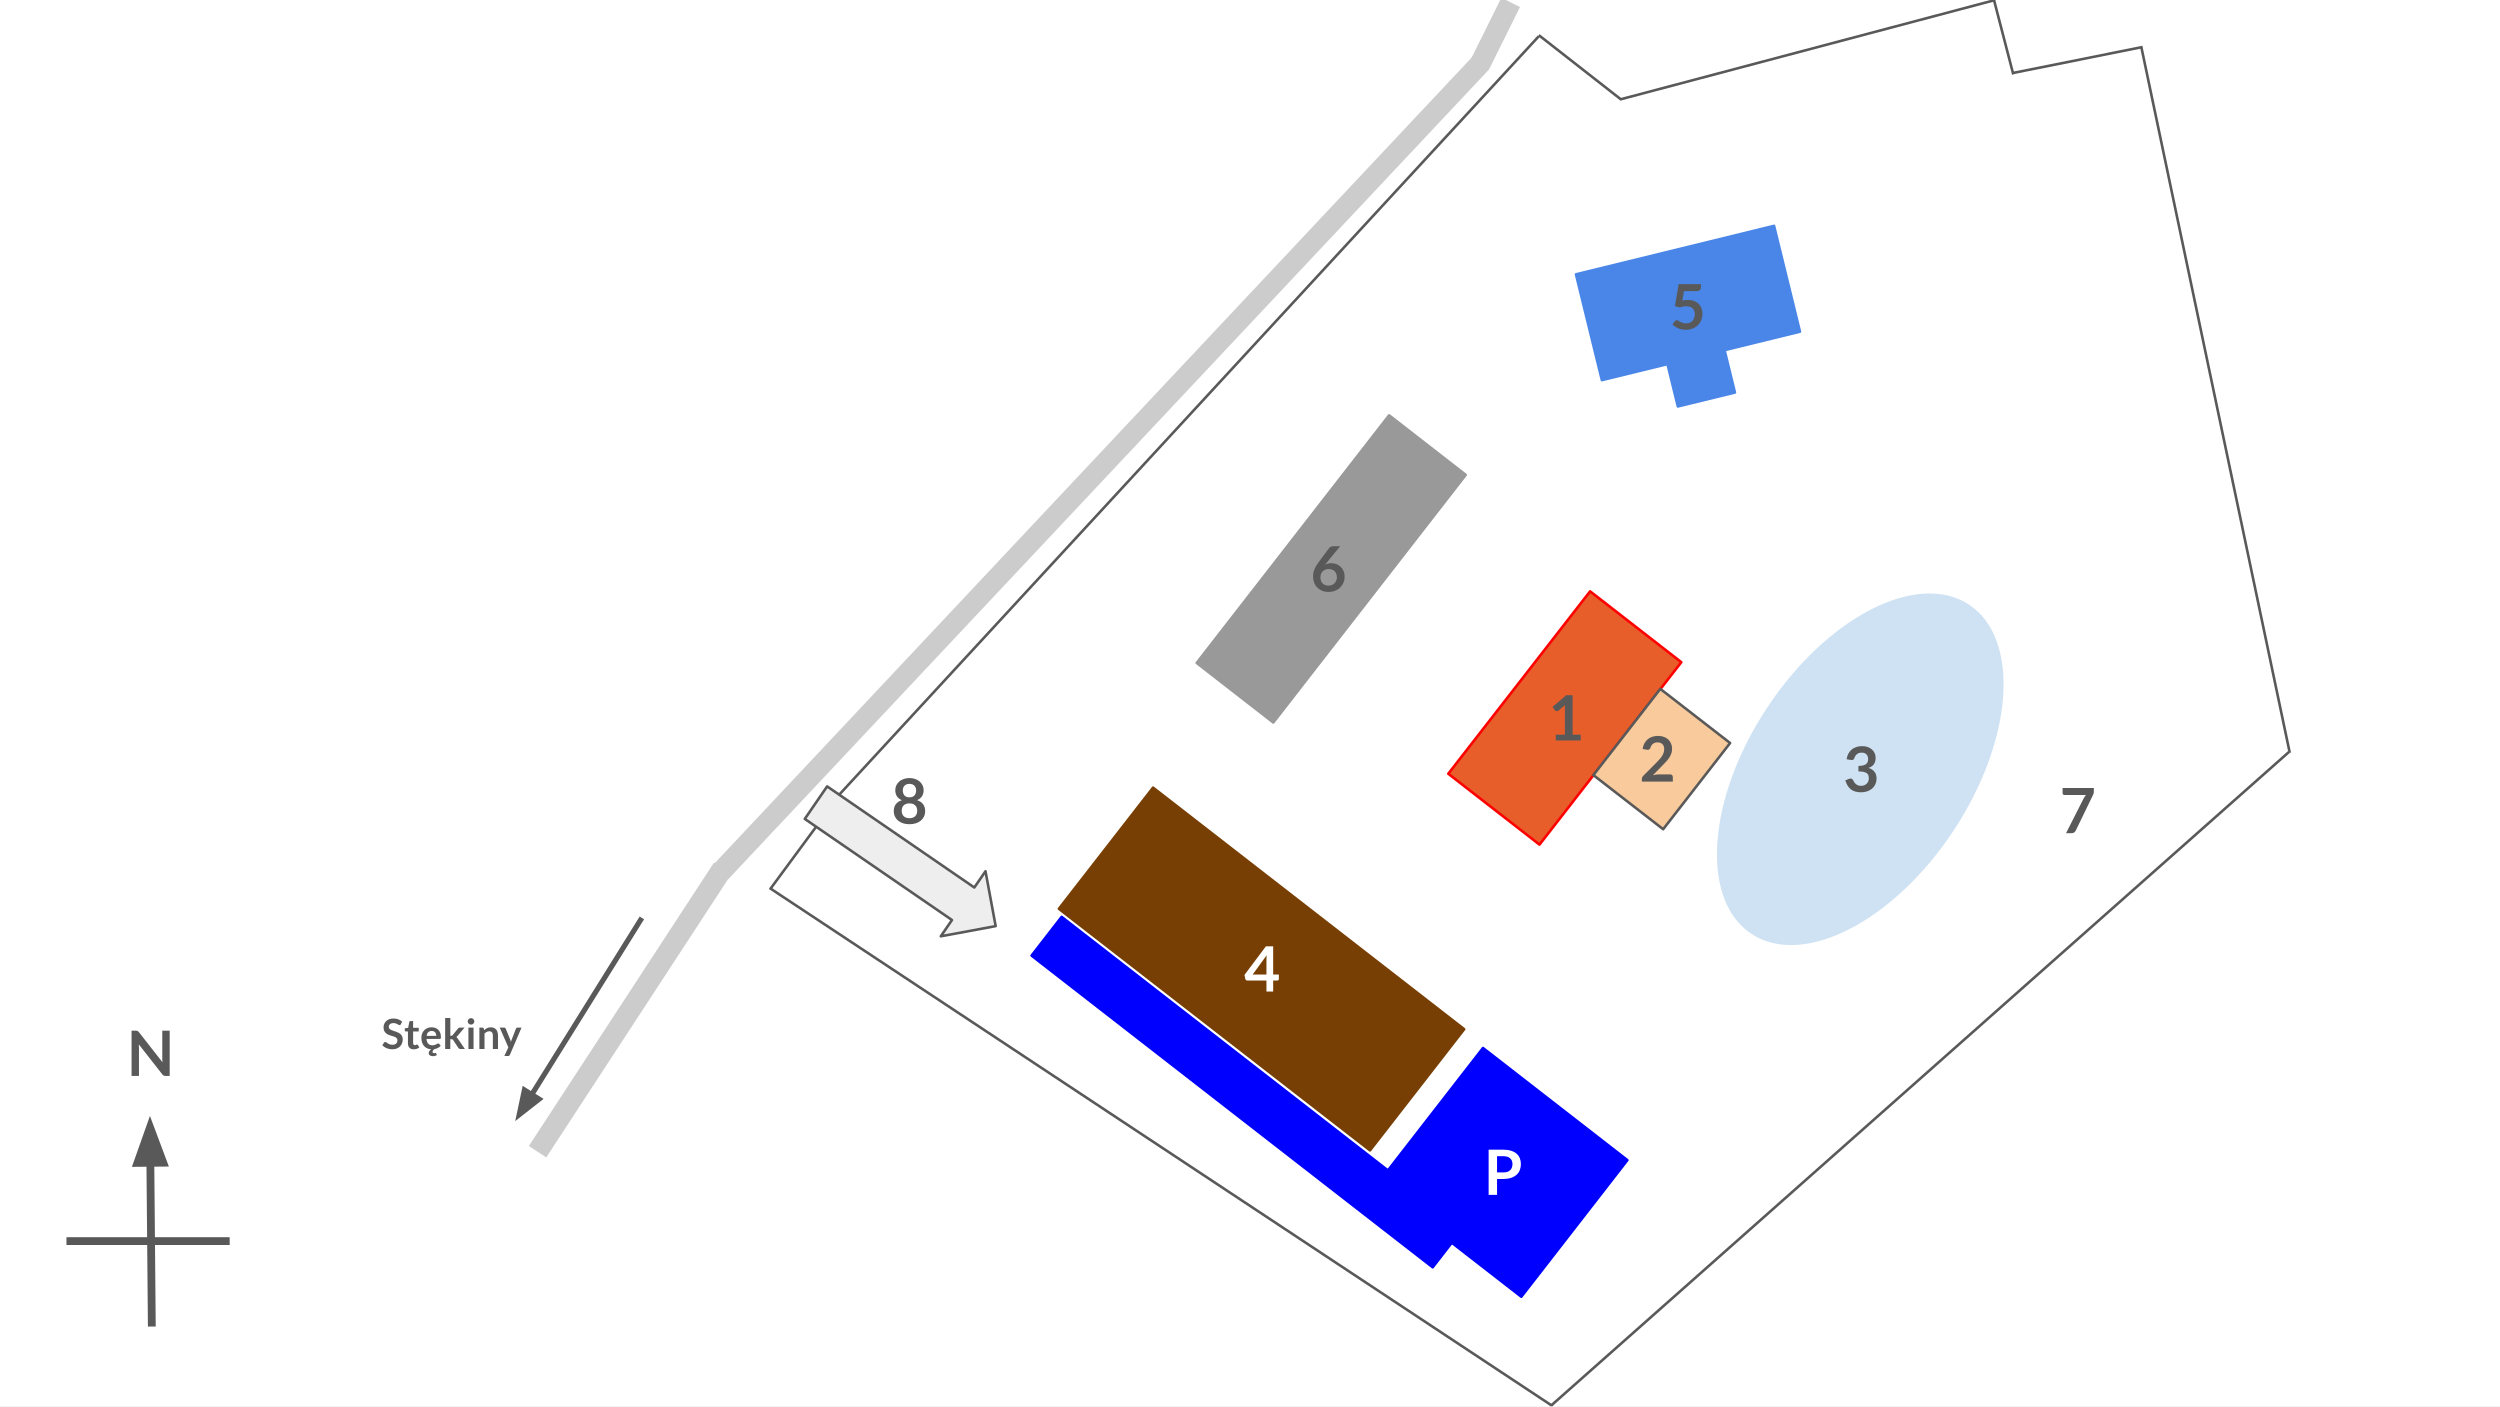
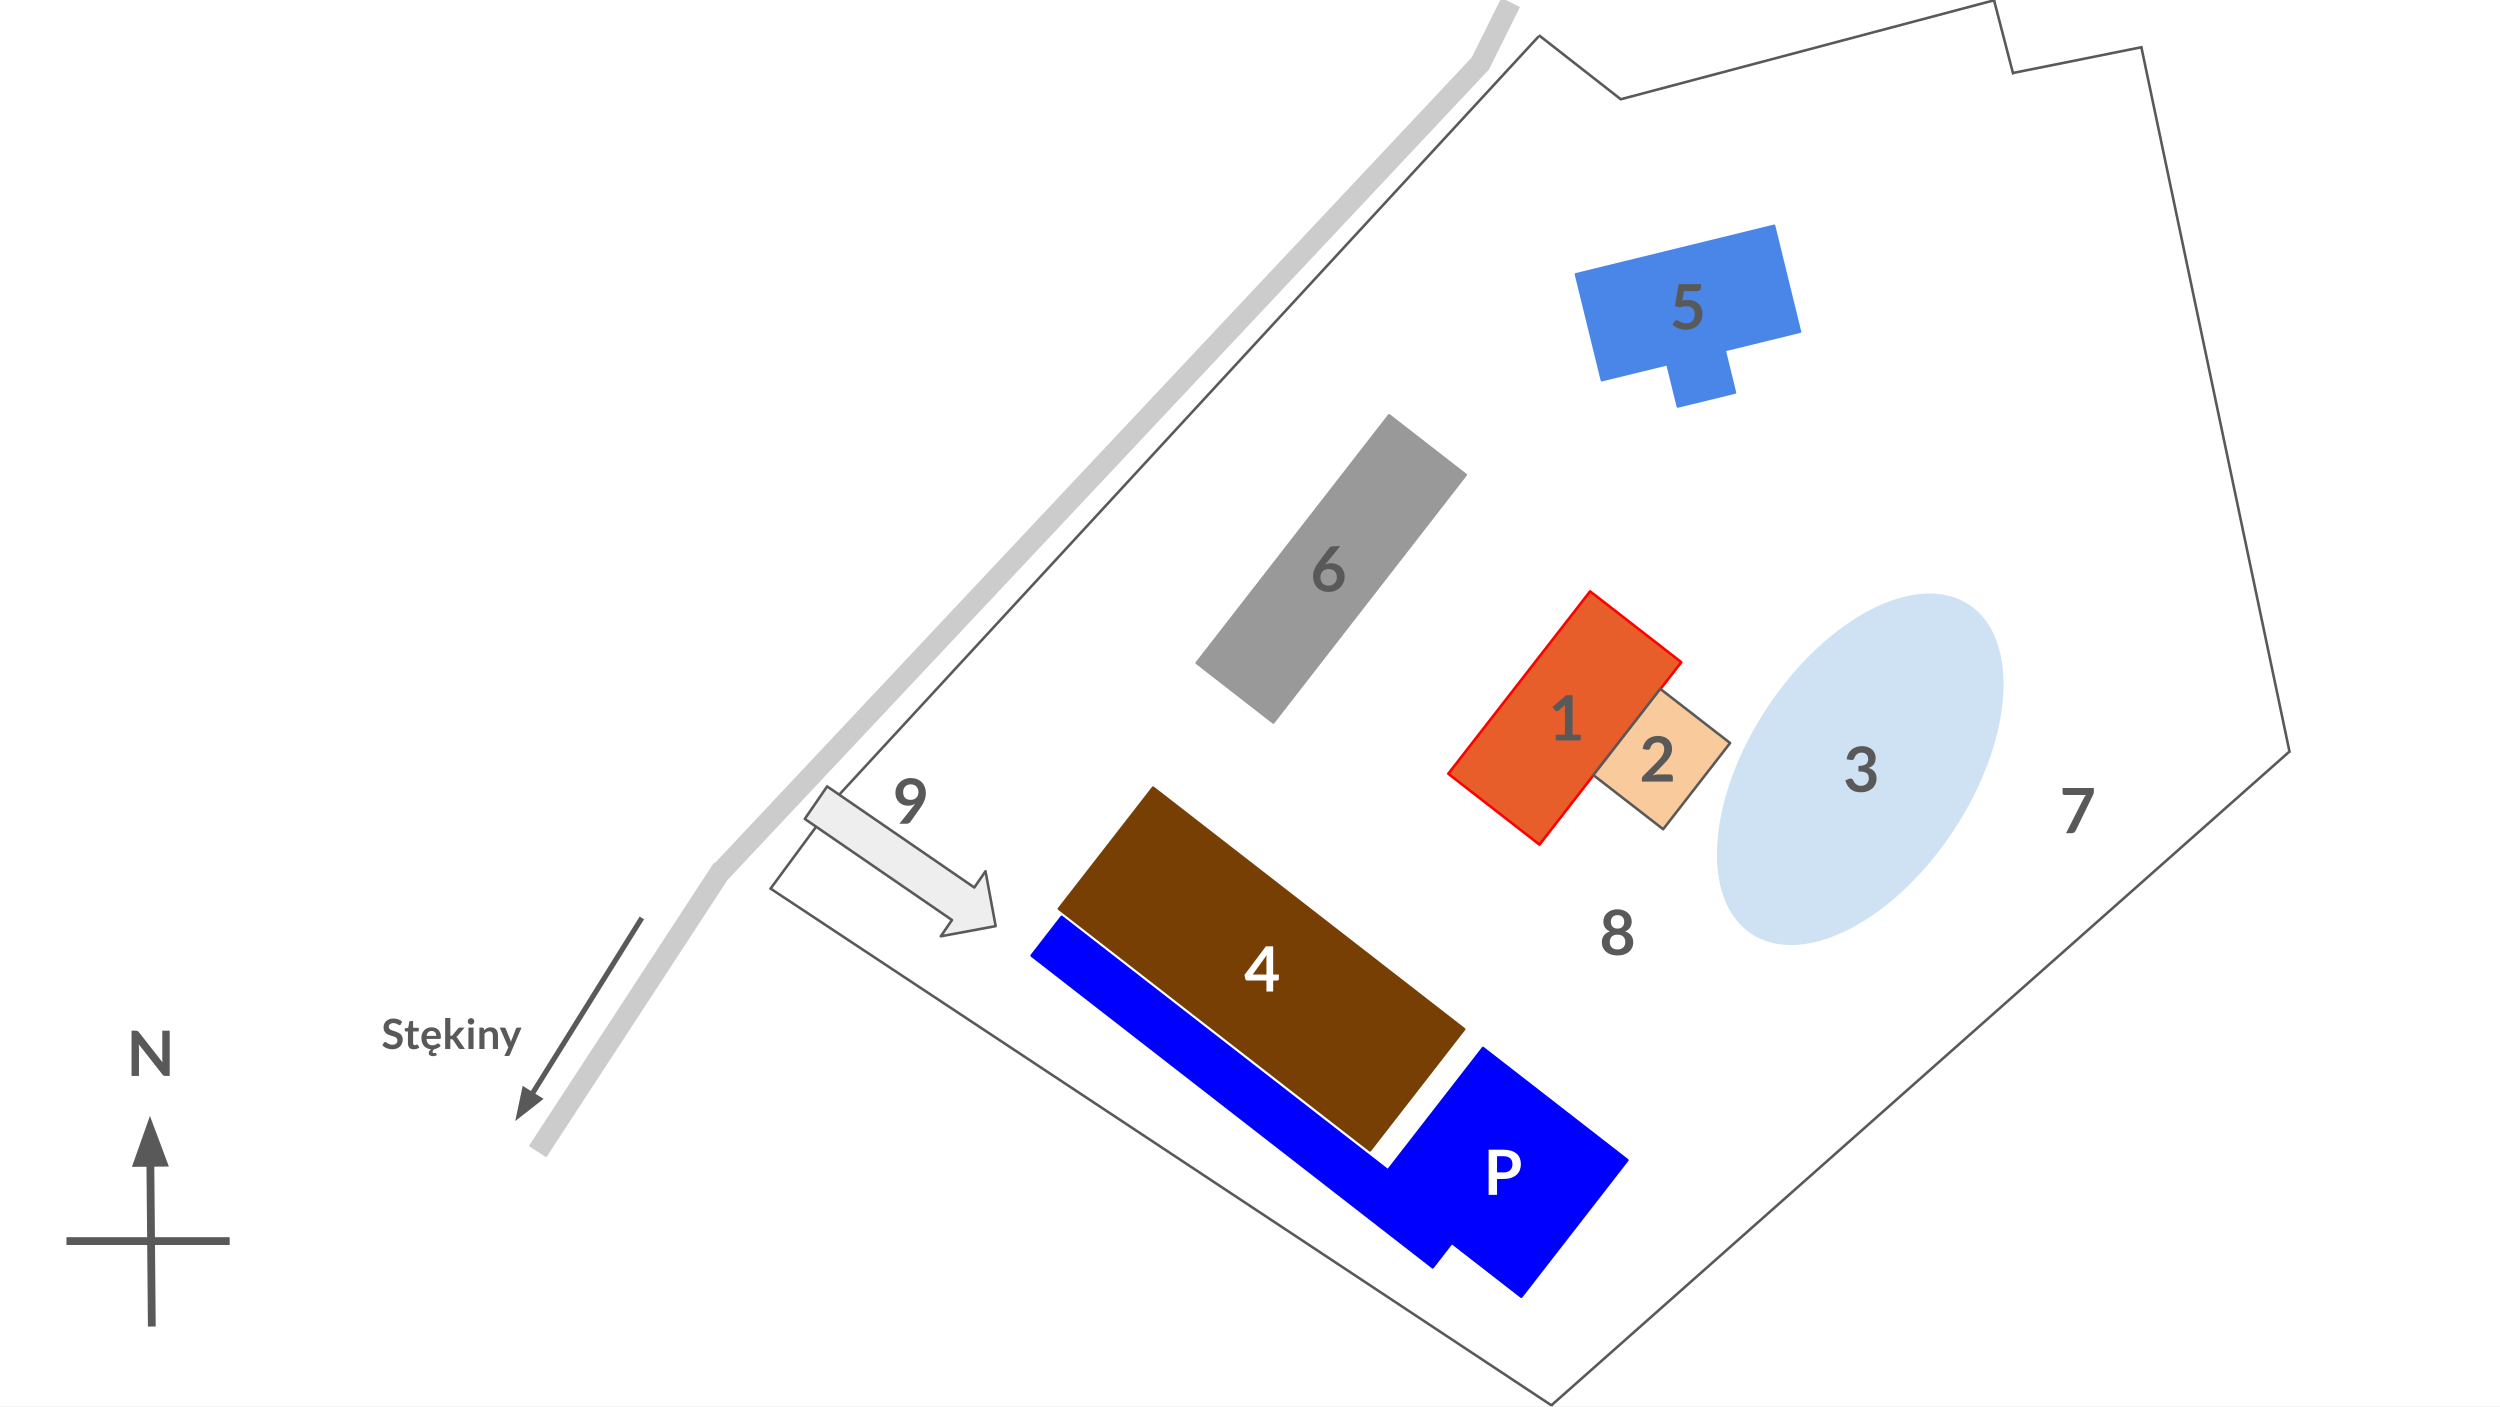
- <svg xmlns="http://www.w3.org/2000/svg" fill="none" stroke-linecap="square" stroke-miterlimit="10" viewBox="0 0 960 540">
-   <clipPath id="a">
-     <path d="m0 0h960v540h-960z" />
+ <svg xmlns="http://www.w3.org/2000/svg" version="1.1" viewBox="0.0 0.0 960.0 540.0" fill="none" stroke="none" stroke-linecap="square" stroke-miterlimit="10">
+   <clipPath id="g21bfa31faab_0_71.0">
+     <path d="m0 0l960.0 0l0 540.0l-960.0 0l0 -540.0z" clip-rule="nonzero" />
  </clipPath>
-   <g clip-path="url(#a)">
-     <path d="m0 0h960v540h-960z" fill="#fff" fill-rule="evenodd" />
-     <path d="m295.671 341.079 300.567 198.898" fill="none" />
-     <path d="m295.671 341.079 300.567 198.898" fill-rule="evenodd" stroke="#595959" stroke-linecap="butt" stroke-linejoin="round" />
-     <path d="m878.903 288.808-282.992 250.677" fill="none" />
-     <path d="m878.903 288.808-282.992 250.677" fill-rule="evenodd" stroke="#595959" stroke-linecap="butt" stroke-linejoin="round" />
-     <path d="m590.886 13.931-269.606 292.283" fill="none" />
-     <path d="m590.886 13.931-269.606 292.283" fill-rule="evenodd" stroke="#595959" stroke-linecap="butt" stroke-linejoin="round" />
-     <path d="m321.579 306.383-25.89 35.118" fill="none" />
-     <path d="m321.579 306.383-25.89 35.118" fill-rule="evenodd" stroke="#595959" stroke-linecap="butt" stroke-linejoin="round" />
-     <path d="m590.907 13.509 31.654 24.756" fill="none" />
-     <path d="m590.907 13.509 31.654 24.756" fill-rule="evenodd" stroke="#595959" stroke-linecap="butt" stroke-linejoin="round" />
-     <path d="m622.188 38.165 143.969-38.173" fill="none" />
-     <path d="m622.188 38.165 143.969-38.173" fill-rule="evenodd" stroke="#595959" stroke-linecap="butt" stroke-linejoin="round" />
-     <path d="m765.735.181 7.37 28.378" fill="none" />
-     <path d="m765.735.181 7.37 28.378" fill-rule="evenodd" stroke="#595959" stroke-linecap="butt" stroke-linejoin="round" />
-     <path d="m822.772 18.043-50.142 10.047" fill="none" />
-     <path d="m822.772 18.043-50.142 10.047" fill-rule="evenodd" stroke="#595959" stroke-linecap="butt" stroke-linejoin="round" />
-     <path d="m879.265 289.08-56.945-270.772" fill="none" />
-     <g fill-rule="evenodd">
-       <path d="m879.265 289.08-56.945-270.772" stroke="#595959" stroke-linecap="butt" stroke-linejoin="round" />
-       <path d="m678.986 272.031c22.935-34.677 57.356-52.324 76.882-39.417 9.377 6.198 13.994 18.757 12.836 34.915-1.158 16.158-7.996 34.59-19.009 51.242-22.935 34.677-57.356 52.324-76.882 39.417-19.526-12.907-16.762-51.481 6.173-86.157z" fill="#cfe2f3" />
-       <path d="m678.986 272.031c22.935-34.677 57.356-52.324 76.882-39.417 9.377 6.198 13.994 18.757 12.836 34.915-1.158 16.158-7.996 34.59-19.009 51.242-22.935 34.677-57.356 52.324-76.882 39.417-19.526-12.907-16.762-51.481 6.173-86.157z" stroke="#cfe2f3" stroke-linecap="butt" stroke-linejoin="round" />
-       <path d="m605.17 105.342 76.063-18.614 9.953 40.63-76.063 18.614z" fill="#4a86e8" />
-       <path d="m605.17 105.342 76.063-18.614 9.953 40.63-76.063 18.614z" stroke="#4a86e8" stroke-linecap="butt" stroke-linejoin="round" />
-       <path d="m640.042 138.728 21.921-5.354 4.252 17.354-21.921 5.354z" fill="#4a86e8" />
-       <path d="m640.042 138.728 21.921-5.354 4.252 17.354-21.921 5.354z" stroke="#4a86e8" stroke-linecap="butt" stroke-linejoin="round" />
-       <path d="m533.419 159.484 29.417 22.866-73.89 95.087-29.417-22.866z" fill="#999" />
-       <path d="m533.419 159.484 29.417 22.866-73.89 95.087-29.417-22.866z" stroke="#999" stroke-linecap="butt" stroke-linejoin="round" />
-       <path d="m610.597 227.073 35.024 27.213-54.457 70.047-35.024-27.213z" fill="#e75e2b" />
-       <path d="m610.597 227.073 35.024 27.213-54.457 70.047-35.024-27.213z" stroke="#f00" stroke-linecap="butt" stroke-linejoin="round" />
-       <path d="m637.555 264.536 26.803 20.787-25.701 33.102-26.803-20.787z" fill="#f9cb9c" />
-       <path d="m637.555 264.536 26.803 20.787-25.701 33.102-26.803-20.787z" stroke="#595959" stroke-linecap="butt" stroke-linejoin="round" />
-       <path d="m442.774 302.457 119.465 92.756-36.157 46.52-119.465-92.756z" fill="#783f04" />
-       <path d="m442.774 302.457 119.465 92.756-36.157 46.52-119.465-92.756z" stroke="#783f04" stroke-linecap="butt" stroke-linejoin="round" />
-     </g>
-     <path d="m206.417 442.257 71.118-108.85" fill="none" />
-     <path d="m206.417 442.257 71.118-108.85" fill-rule="evenodd" stroke="#ccc" stroke-linecap="butt" stroke-linejoin="round" stroke-width="8" />
-     <path d="m568.921 23.887-292.189 310.992" fill="none" />
-     <path d="m568.921 23.887-292.189 310.992" fill-rule="evenodd" stroke="#ccc" stroke-linecap="butt" stroke-linejoin="round" stroke-width="8" />
-     <path d="m580.094.921-11.874 23.937" fill="none" />
-     <path d="m580.094.921-11.874 23.937" fill-rule="evenodd" stroke="#ccc" stroke-linecap="butt" stroke-linejoin="round" stroke-width="8" />
-     <path d="m585.175 253.48h31.654v44.441h-31.654z" fill="none" />
-     <path d="m597.409 282.122h3.516v-10.125q0-.578.031-1.234l-2.5 2.094q-.156.125-.328.188-.156.047-.312.047-.234 0-.438-.094-.188-.109-.281-.25l-.938-1.281 5.281-4.5h2.438v15.156h3.125v2.219h-9.594z" fill="#595959" />
-     <path d="m620.459 269.267h31.654v44.441h-31.654z" fill="none" />
-     <path d="m636.677 282.581q1.203 0 2.203.359 1 .344 1.703 1 .703.641 1.094 1.562.406.906.406 2.031 0 .953-.281 1.766-.281.812-.766 1.562-.469.75-1.109 1.453-.625.688-1.328 1.406l-3.906 4q.578-.172 1.125-.266.547-.094 1.062-.094h4.453q.469 0 .75.281.281.266.281.703v1.781h-11.891v-.984q0-.297.125-.625.125-.328.391-.594l5.266-5.281q.672-.672 1.188-1.281.531-.625.875-1.219.359-.594.547-1.203.188-.625.188-1.312 0-.625-.188-1.094-.172-.484-.516-.797-.328-.328-.797-.484-.469-.172-1.031-.172-1.078 0-1.766.547-.688.531-.969 1.438-.125.469-.391.672-.266.188-.672.188-.188 0-.391-.031l-1.562-.281q.172-1.25.688-2.188.516-.938 1.281-1.562.781-.641 1.781-.953 1.016-.328 2.156-.328z" fill="#595959" />
-     <path d="m698.514 273.194h31.654v44.441h-31.654z" fill="none" />
-     <path d="m715.014 286.507q1.203 0 2.156.344.969.344 1.656.953.688.609 1.047 1.422.375.812.375 1.766 0 .828-.188 1.453-.188.625-.547 1.094-.344.469-.859.797-.516.328-1.156.531 1.562.5 2.328 1.516.766 1 .766 2.531 0 1.281-.484 2.281-.469 1-1.297 1.688-.812.672-1.891 1.016-1.062.344-2.266.344-1.312 0-2.281-.297-.969-.297-1.688-.875-.719-.594-1.234-1.438-.5-.859-.859-1.984l1.312-.531q.328-.156.688-.156.312 0 .547.141.25.125.391.375.203.422.453.828.266.406.625.734.359.312.844.516.5.203 1.172.203.75 0 1.312-.25.562-.25.938-.641.391-.406.562-.891.188-.484.188-.969 0-.625-.125-1.141-.125-.516-.547-.875-.422-.359-1.219-.562-.781-.203-2.094-.203v-2.109q1.094-.016 1.812-.203.719-.188 1.141-.531.422-.344.594-.812.172-.484.172-1.062 0-1.234-.672-1.859-.672-.641-1.844-.641-1.047 0-1.75.562-.688.547-.969 1.422-.141.469-.406.672-.25.188-.656.188-.188 0-.406-.031l-1.562-.281q.188-1.25.703-2.188.516-.938 1.281-1.562.781-.641 1.781-.953 1-.328 2.156-.328z" fill="#595959" />
-     <path d="m468.597 349.898h31.654v44.441h-31.654z" fill="none" />
-     <path d="m488.894 374.212h2.188v1.719q0 .25-.156.422-.156.172-.453.172h-1.578v4.234h-2.578v-4.234h-7.328q-.297 0-.531-.188-.219-.188-.281-.469l-.297-1.5 8.219-10.969h2.797zm-2.578-5.672q0-.375.016-.812.031-.453.078-.938l-5.375 7.422h5.281z" fill="#fff" />
-     <path d="m632.295 95.6h31.654v44.441h-31.654z" fill="none" />
-     <path d="m653.17 110.367q0 .641-.406 1.031-.406.391-1.344.391h-4.766l-.625 3.625q1.172-.234 2.141-.234 1.375 0 2.406.406 1.031.406 1.734 1.125.719.719 1.078 1.688.359.969.359 2.094 0 1.375-.484 2.516-.484 1.141-1.359 1.953-.859.797-2.047 1.25-1.172.438-2.562.438-.812 0-1.547-.172-.734-.156-1.375-.438-.641-.281-1.188-.641-.547-.375-.984-.781l.922-1.266q.281-.406.766-.406.297 0 .594.203.312.188.719.422.406.219.953.406.547.188 1.312.188.812 0 1.438-.25.625-.266 1.031-.734.422-.484.625-1.141.219-.656.219-1.422 0-1.422-.828-2.219-.812-.797-2.422-.797-1.25 0-2.531.453l-1.844-.516 1.438-8.438h8.578z" fill="#595959" />
-     <path d="m494.16 196.254h31.654v44.441h-31.654z" fill="none" />
-     <path d="m511.207 216.27q.984 0 1.906.328.938.328 1.641.984.703.656 1.141 1.625.438.969.438 2.266 0 1.219-.453 2.281-.438 1.062-1.25 1.859-.797.781-1.938 1.234-1.125.453-2.5.453-1.391 0-2.5-.438-1.094-.453-1.875-1.25-.781-.797-1.203-1.906-.406-1.125-.406-2.5 0-1.219.5-2.5.5-1.297 1.531-2.688l4.141-5.562q.219-.281.625-.484.422-.219.969-.219h2.641l-5.156 6.312q-.172.203-.328.391-.141.172-.281.359.5-.25 1.078-.391.594-.156 1.281-.156zm-4.156 5.391q0 .719.188 1.312.203.594.594 1.016.391.422.969.656.578.234 1.328.234.719 0 1.312-.234.594-.25 1.016-.672.422-.438.656-1.016.25-.578.25-1.266 0-.75-.234-1.344-.219-.594-.641-1-.422-.422-1.016-.625-.578-.219-1.297-.219-.703 0-1.281.234-.578.234-1 .672-.406.422-.625 1-.219.578-.219 1.25z" fill="#595959" />
-     <path d="m58.299 509.394-.724-80.882" fill="none" />
-     <path d="m58.299 509.394-.563-62.883" fill-rule="evenodd" stroke="#595959" stroke-linecap="butt" stroke-linejoin="round" stroke-width="3" />
-     <path d="m62.691 446.467-5.077-13.569-4.833 13.658z" fill="#595959" fill-rule="evenodd" stroke="#595959" stroke-linecap="butt" stroke-width="3" />
-     <path d="m39.768 385.199h27.496v38.614h-27.496z" fill="none" />
-     <path d="m52.206 395.787q.219 0 .359.031.156.016.266.078.109.047.219.156.109.094.25.25l9.094 11.609q-.047-.422-.062-.812-.016-.406-.016-.75v-10.562h2.844v17.359h-1.672q-.375 0-.625-.109-.25-.125-.5-.438l-9.062-11.562q.031.391.047.766.016.375.016.688v10.656h-2.844v-17.359z" fill="#595959" />
-     <path d="m25.522 476.584h62.677" fill="none" />
-     <g fill-rule="evenodd">
-       <path d="m25.522 476.584h62.677" stroke="#595959" stroke-linecap="butt" stroke-linejoin="round" stroke-width="3" />
-       <path d="m407.664 352.088 154.016 119.685-11.528 14.866-154.016-119.685z" fill="#00f" />
-       <path d="m407.664 352.088 154.016 119.685-11.528 14.866-154.016-119.685z" stroke="#00f" stroke-linecap="butt" stroke-linejoin="round" />
-       <path d="m569.472 402.443 55.433 43.055-40.724 52.441-55.433-43.055z" fill="#00f" />
-       <path d="m569.472 402.443 55.433 43.055-40.724 52.441-55.433-43.055z" stroke="#00f" stroke-linecap="butt" stroke-linejoin="round" />
-     </g>
-     <path d="m560.772 427.977h31.654v44.441h-31.654z" fill="none" />
-     <path d="m574.866 452.728v6.109h-3.234v-17.359h5.656q1.734 0 3 .422 1.281.406 2.109 1.141.828.719 1.219 1.75.406 1.016.406 2.234 0 1.25-.422 2.312-.422 1.047-1.266 1.797-.844.75-2.109 1.172-1.25.422-2.938.422zm0-2.516h2.422q.891 0 1.547-.219.656-.234 1.078-.641.438-.422.656-1.016.219-.594.219-1.312 0-.703-.219-1.266-.219-.562-.656-.953-.422-.406-1.078-.609-.656-.219-1.547-.219h-2.422z" fill="#fff" />
-     <path d="m361.264 359.535 4.291-6.244-56.518-38.822 8.583-12.488 56.518 38.822 4.291-6.244 3.908 21.068z" fill="#eee" fill-rule="evenodd" />
-     <path d="m361.264 359.535 4.291-6.244-56.518-38.822 8.583-12.488 56.518 38.822 4.291-6.244 3.908 21.068z" fill-rule="evenodd" stroke="#595959" stroke-linecap="butt" stroke-linejoin="round" />
-     <path d="m333.274 285.455h31.654v44.441h-31.654z" fill="none" />
-     <path d="m349.227 316.503q-1.344 0-2.453-.359-1.109-.359-1.906-1.016-.781-.656-1.219-1.594-.438-.938-.438-2.094 0-1.531.75-2.594.766-1.062 2.359-1.578-1.281-.531-1.906-1.5-.625-.969-.625-2.344 0-.984.391-1.828.406-.859 1.125-1.484.719-.641 1.719-.984 1.016-.359 2.203-.359 1.203 0 2.203.359 1.016.344 1.734.984.719.625 1.109 1.484.406.844.406 1.828 0 1.375-.641 2.344-.625.969-1.891 1.5 1.594.516 2.344 1.578.766 1.062.766 2.594 0 1.156-.438 2.094-.438.938-1.234 1.594-.781.656-1.906 1.016-1.109.359-2.453.359zm0-2.312q.734 0 1.281-.203.562-.219.938-.578.375-.375.562-.891.203-.516.203-1.125 0-1.422-.797-2.156-.781-.734-2.188-.734-1.391 0-2.188.734-.781.734-.781 2.156 0 .609.188 1.125.203.516.578.891.375.359.922.578.562.203 1.281.203zm0-8.016q.734 0 1.219-.219.484-.234.781-.609.312-.391.438-.875.125-.484.125-1 0-.484-.156-.922-.156-.453-.469-.797-.312-.344-.797-.547-.469-.203-1.141-.203-.656 0-1.141.203-.469.203-.797.547-.312.344-.469.797-.141.438-.141.922 0 .516.125 1 .125.484.422.875.297.375.781.609.5.219 1.219.219z" fill="#595959" />
-     <path d="m246.476 352.483-48.63 78.016" fill="none" />
-     <path d="m246.476 352.483-42.282 67.832" fill-rule="evenodd" stroke="#595959" stroke-linecap="butt" stroke-linejoin="round" stroke-width="2" />
-     <path d="m201.39 418.568-1.998 9.45 7.605-5.955z" fill="#595959" fill-rule="evenodd" stroke="#595959" stroke-linecap="butt" stroke-width="2" />
-     <path d="m101.466 374.827h143.969v44.441h-143.969z" fill="none" />
-     <path d="m153.91 393.339q-.094.188-.219.266-.109.062-.266.062-.156 0-.359-.125-.203-.125-.484-.281-.266-.156-.625-.266-.359-.125-.859-.125-.453 0-.781.109-.328.094-.562.297-.234.188-.344.453-.109.266-.109.594 0 .406.219.688.234.266.609.453.375.188.859.344.484.156.984.328.5.172.969.406.484.219.859.562.375.344.609.859.234.5.234 1.219 0 .781-.281 1.469-.266.688-.781 1.203-.516.5-1.266.797-.734.281-1.688.281-.562 0-1.094-.109-.531-.109-1.031-.297-.484-.203-.922-.484-.422-.281-.766-.625l.625-1.031q.094-.109.219-.188.125-.078.281-.078.188 0 .422.172.234.156.547.359.328.203.75.375.422.156 1.031.156.922 0 1.422-.438.5-.438.5-1.25 0-.469-.234-.75-.219-.297-.594-.484-.375-.203-.859-.328-.484-.141-.984-.297-.484-.156-.969-.375-.484-.234-.859-.594-.375-.359-.609-.891-.219-.547-.219-1.344 0-.641.25-1.234.25-.594.734-1.062.484-.469 1.188-.75.703-.281 1.609-.281 1.031 0 1.891.328.859.312 1.469.891zm4.959 9.594q-1.062 0-1.641-.594-.578-.609-.578-1.672v-4.594h-.828q-.156 0-.281-.094-.109-.109-.109-.312v-.781l1.312-.219.422-2.25q.031-.156.141-.234.125-.094.297-.094h1.031v2.578h2.156v1.406h-2.156v4.453q0 .391.188.609.188.203.516.203.188 0 .297-.031.125-.047.219-.094.094-.047.156-.094.078-.047.156-.047.094 0 .141.047.062.047.125.125l.594.969q-.438.359-1 .547-.547.172-1.156.172zm8.395 1.375q.156 0 .188.125l.312.734q-.266.172-.672.281-.391.125-.828.125-.781 0-1.219-.328-.422-.328-.422-.859 0-.406.25-.781.25-.375.703-.688-.797-.031-1.484-.328-.688-.312-1.203-.859-.5-.562-.797-1.359-.281-.812-.281-1.844 0-.844.266-1.578.281-.734.781-1.281.516-.562 1.25-.875.734-.312 1.656-.312.766 0 1.422.25.656.234 1.125.719.469.469.734 1.172.266.688.266 1.578 0 .219-.031.375-.016.141-.062.234-.047.078-.141.109-.078.031-.219.031h-5.078q.094 1.266.688 1.859.594.594 1.562.594.484 0 .828-.109.344-.109.609-.25.266-.141.453-.25.203-.109.375-.109.25 0 .375.188l.562.719q-.469.531-1.094.828-.609.297-1.25.422-.141.078-.297.188-.141.125-.25.25-.109.141-.172.297-.062.156-.062.328 0 .234.141.375.156.141.438.141.141 0 .234-.016.109-.016.156-.047.062-.016.109-.031.047-.016.078-.016zm-1.469-8.422q-.859 0-1.359.5-.484.484-.609 1.375h3.703q0-.391-.109-.719-.094-.344-.312-.594-.219-.266-.547-.406-.328-.156-.766-.156zm7.13-4.969v6.812h.359q.203 0 .312-.047.109-.062.234-.219l2.047-2.516q.141-.172.281-.25.156-.094.406-.094h1.812l-2.562 3.047q-.125.172-.281.312-.141.125-.297.234.156.125.281.281.141.156.266.344l2.734 3.984h-1.781q-.234 0-.406-.078-.156-.078-.281-.281l-2.078-3.109q-.125-.172-.25-.234-.109-.062-.359-.062h-.438v3.766h-1.984v-11.891zm8.918 3.688v8.203h-1.969v-8.203zm.297-2.391q0 .25-.109.484-.094.219-.266.391-.172.156-.406.266-.234.094-.5.094-.25 0-.484-.094-.219-.109-.391-.266-.172-.172-.281-.391-.094-.234-.094-.484 0-.266.094-.5.109-.234.281-.391.172-.172.391-.266.234-.109.484-.109.266 0 .5.109.234.094.406.266.172.156.266.391.109.234.109.5zm1.945 10.594v-8.203h1.203q.375 0 .5.359l.141.641q.25-.25.516-.453.281-.219.578-.359.312-.156.672-.234.359-.078.766-.078.672 0 1.188.234.531.219.875.625.344.406.516.984.188.578.188 1.266v5.219h-1.969v-5.219q0-.75-.359-1.156-.344-.422-1.031-.422-.516 0-.969.234-.438.234-.844.625v5.938zm11.714 2.25q-.094.219-.234.328-.141.109-.422.109h-1.469l1.531-3.297-3.312-7.594h1.719q.25 0 .375.109.125.109.188.25l1.75 4.266q.094.203.156.438.062.219.109.438.062-.234.141-.453.078-.219.156-.438l1.656-4.25q.062-.156.203-.25.156-.109.344-.109h1.578z" fill="#595959" />
-     <path d="m781.875 289.08h31.654v44.441h-31.654z" fill="none" />
-     <path d="m804.031 302.581v1.297q0 .578-.125.938-.125.344-.25.578l-6.562 13.531q-.203.422-.578.719-.375.297-1.016.297h-2.141l6.719-13.266q.422-.812.938-1.406h-8.297q-.281 0-.484-.203-.203-.203-.203-.469v-2.016z" fill="#595959" />
+   <g clip-path="url(#g21bfa31faab_0_71.0)">
+     <path fill="#ffffff" d="m0 0l960.0 0l0 540.0l-960.0 0z" fill-rule="evenodd" />
+     <path fill="#000000" fill-opacity="0.0" d="m295.671 341.079l300.567 198.898" fill-rule="evenodd" />
+     <path stroke="#595959" stroke-width="1.0" stroke-linejoin="round" stroke-linecap="butt" d="m295.671 341.079l300.567 198.898" fill-rule="evenodd" />
+     <path fill="#000000" fill-opacity="0.0" d="m878.903 288.808l-282.992 250.677" fill-rule="evenodd" />
+     <path stroke="#595959" stroke-width="1.0" stroke-linejoin="round" stroke-linecap="butt" d="m878.903 288.808l-282.992 250.677" fill-rule="evenodd" />
+     <path fill="#000000" fill-opacity="0.0" d="m590.886 13.931l-269.606 292.283" fill-rule="evenodd" />
+     <path stroke="#595959" stroke-width="1.0" stroke-linejoin="round" stroke-linecap="butt" d="m590.886 13.931l-269.606 292.283" fill-rule="evenodd" />
+     <path fill="#000000" fill-opacity="0.0" d="m321.579 306.383l-25.89 35.118" fill-rule="evenodd" />
+     <path stroke="#595959" stroke-width="1.0" stroke-linejoin="round" stroke-linecap="butt" d="m321.579 306.383l-25.89 35.118" fill-rule="evenodd" />
+     <path fill="#000000" fill-opacity="0.0" d="m590.907 13.509l31.654 24.756" fill-rule="evenodd" />
+     <path stroke="#595959" stroke-width="1.0" stroke-linejoin="round" stroke-linecap="butt" d="m590.907 13.509l31.654 24.756" fill-rule="evenodd" />
+     <path fill="#000000" fill-opacity="0.0" d="m622.188 38.165l143.969 -38.173" fill-rule="evenodd" />
+     <path stroke="#595959" stroke-width="1.0" stroke-linejoin="round" stroke-linecap="butt" d="m622.188 38.165l143.969 -38.173" fill-rule="evenodd" />
+     <path fill="#000000" fill-opacity="0.0" d="m765.735 0.181l7.37 28.378" fill-rule="evenodd" />
+     <path stroke="#595959" stroke-width="1.0" stroke-linejoin="round" stroke-linecap="butt" d="m765.735 0.181l7.37 28.378" fill-rule="evenodd" />
+     <path fill="#000000" fill-opacity="0.0" d="m822.772 18.043l-50.142 10.047" fill-rule="evenodd" />
+     <path stroke="#595959" stroke-width="1.0" stroke-linejoin="round" stroke-linecap="butt" d="m822.772 18.043l-50.142 10.047" fill-rule="evenodd" />
+     <path fill="#000000" fill-opacity="0.0" d="m879.265 289.08l-56.945 -270.772" fill-rule="evenodd" />
+     <path stroke="#595959" stroke-width="1.0" stroke-linejoin="round" stroke-linecap="butt" d="m879.265 289.08l-56.945 -270.772" fill-rule="evenodd" />
+     <path fill="#cfe2f3" d="m678.986 272.031l0 0c22.935 -34.677 57.356 -52.324 76.882 -39.417l0 0c9.377 6.198 13.994 18.757 12.836 34.915c-1.158 16.158 -7.996 34.59 -19.009 51.242l0 0c-22.935 34.677 -57.356 52.324 -76.882 39.417l0 0c-19.526 -12.907 -16.762 -51.481 6.173 -86.157z" fill-rule="evenodd" />
+     <path stroke="#cfe2f3" stroke-width="1.0" stroke-linejoin="round" stroke-linecap="butt" d="m678.986 272.031l0 0c22.935 -34.677 57.356 -52.324 76.882 -39.417l0 0c9.377 6.198 13.994 18.757 12.836 34.915c-1.158 16.158 -7.996 34.59 -19.009 51.242l0 0c-22.935 34.677 -57.356 52.324 -76.882 39.417l0 0c-19.526 -12.907 -16.762 -51.481 6.173 -86.157z" fill-rule="evenodd" />
+     <path fill="#4a86e8" d="m605.17 105.342l76.063 -18.614l9.953 40.63l-76.063 18.614z" fill-rule="evenodd" />
+     <path stroke="#4a86e8" stroke-width="1.0" stroke-linejoin="round" stroke-linecap="butt" d="m605.17 105.342l76.063 -18.614l9.953 40.63l-76.063 18.614z" fill-rule="evenodd" />
+     <path fill="#4a86e8" d="m640.042 138.728l21.921 -5.354l4.252 17.354l-21.921 5.354z" fill-rule="evenodd" />
+     <path stroke="#4a86e8" stroke-width="1.0" stroke-linejoin="round" stroke-linecap="butt" d="m640.042 138.728l21.921 -5.354l4.252 17.354l-21.921 5.354z" fill-rule="evenodd" />
+     <path fill="#999999" d="m533.419 159.484l29.417 22.866l-73.89 95.087l-29.417 -22.866z" fill-rule="evenodd" />
+     <path stroke="#999999" stroke-width="1.0" stroke-linejoin="round" stroke-linecap="butt" d="m533.419 159.484l29.417 22.866l-73.89 95.087l-29.417 -22.866z" fill-rule="evenodd" />
+     <path fill="#e75e2b" d="m610.597 227.073l35.024 27.213l-54.457 70.047l-35.024 -27.213z" fill-rule="evenodd" />
+     <path stroke="#ff0000" stroke-width="1.0" stroke-linejoin="round" stroke-linecap="butt" d="m610.597 227.073l35.024 27.213l-54.457 70.047l-35.024 -27.213z" fill-rule="evenodd" />
+     <path fill="#f9cb9c" d="m637.555 264.536l26.803 20.787l-25.701 33.102l-26.803 -20.787z" fill-rule="evenodd" />
+     <path stroke="#595959" stroke-width="1.0" stroke-linejoin="round" stroke-linecap="butt" d="m637.555 264.536l26.803 20.787l-25.701 33.102l-26.803 -20.787z" fill-rule="evenodd" />
+     <path fill="#783f04" d="m442.774 302.457l119.465 92.756l-36.157 46.52l-119.465 -92.756z" fill-rule="evenodd" />
+     <path stroke="#783f04" stroke-width="1.0" stroke-linejoin="round" stroke-linecap="butt" d="m442.774 302.457l119.465 92.756l-36.157 46.52l-119.465 -92.756z" fill-rule="evenodd" />
+     <path fill="#000000" fill-opacity="0.0" d="m206.417 442.257l71.118 -108.85" fill-rule="evenodd" />
+     <path stroke="#cccccc" stroke-width="8.0" stroke-linejoin="round" stroke-linecap="butt" d="m206.417 442.257l71.118 -108.85" fill-rule="evenodd" />
+     <path fill="#000000" fill-opacity="0.0" d="m568.921 23.887l-292.189 310.992" fill-rule="evenodd" />
+     <path stroke="#cccccc" stroke-width="8.0" stroke-linejoin="round" stroke-linecap="butt" d="m568.921 23.887l-292.189 310.992" fill-rule="evenodd" />
+     <path fill="#000000" fill-opacity="0.0" d="m580.094 0.921l-11.874 23.937" fill-rule="evenodd" />
+     <path stroke="#cccccc" stroke-width="8.0" stroke-linejoin="round" stroke-linecap="butt" d="m580.094 0.921l-11.874 23.937" fill-rule="evenodd" />
+     <path fill="#000000" fill-opacity="0.0" d="m585.175 253.48l31.654 0l0 44.441l-31.654 0z" fill-rule="evenodd" />
+     <path fill="#595959" d="m597.409 282.122l3.516 0l0 -10.125q0 -0.578 0.031 -1.234l-2.5 2.094q-0.156 0.125 -0.328 0.188q-0.156 0.047 -0.312 0.047q-0.234 0 -0.438 -0.094q-0.188 -0.109 -0.281 -0.25l-0.938 -1.281l5.281 -4.5l2.438 0l0 15.156l3.125 0l0 2.219l-9.594 0l0 -2.219z" fill-rule="nonzero" />
+     <path fill="#000000" fill-opacity="0.0" d="m620.459 269.267l31.654 0l0 44.441l-31.654 0z" fill-rule="evenodd" />
+     <path fill="#595959" d="m636.677 282.581q1.203 0 2.203 0.359q1.0 0.344 1.703 1.0q0.703 0.641 1.094 1.562q0.406 0.906 0.406 2.031q0 0.953 -0.281 1.766q-0.281 0.812 -0.766 1.562q-0.469 0.75 -1.109 1.453q-0.625 0.688 -1.328 1.406l-3.906 4.0q0.578 -0.172 1.125 -0.266q0.547 -0.094 1.062 -0.094l4.453 0q0.469 0 0.75 0.281q0.281 0.266 0.281 0.703l0 1.781l-11.891 0l0 -0.984q0 -0.297 0.125 -0.625q0.125 -0.328 0.391 -0.594l5.266 -5.281q0.672 -0.672 1.188 -1.281q0.531 -0.625 0.875 -1.219q0.359 -0.594 0.547 -1.203q0.188 -0.625 0.188 -1.312q0 -0.625 -0.188 -1.094q-0.172 -0.484 -0.516 -0.797q-0.328 -0.328 -0.797 -0.484q-0.469 -0.172 -1.031 -0.172q-1.078 0 -1.766 0.547q-0.688 0.531 -0.969 1.438q-0.125 0.469 -0.391 0.672q-0.266 0.188 -0.672 0.188q-0.188 0 -0.391 -0.031l-1.562 -0.281q0.172 -1.25 0.688 -2.188q0.516 -0.938 1.281 -1.562q0.781 -0.641 1.781 -0.953q1.016 -0.328 2.156 -0.328z" fill-rule="nonzero" />
+     <path fill="#000000" fill-opacity="0.0" d="m698.514 273.194l31.654 0l0 44.441l-31.654 0z" fill-rule="evenodd" />
+     <path fill="#595959" d="m715.014 286.507q1.203 0 2.156 0.344q0.969 0.344 1.656 0.953q0.688 0.609 1.047 1.422q0.375 0.812 0.375 1.766q0 0.828 -0.188 1.453q-0.188 0.625 -0.547 1.094q-0.344 0.469 -0.859 0.797q-0.516 0.328 -1.156 0.531q1.562 0.5 2.328 1.516q0.766 1.0 0.766 2.531q0 1.281 -0.484 2.281q-0.469 1.0 -1.297 1.688q-0.812 0.672 -1.891 1.016q-1.062 0.344 -2.266 0.344q-1.312 0 -2.281 -0.297q-0.969 -0.297 -1.688 -0.875q-0.719 -0.594 -1.234 -1.438q-0.5 -0.859 -0.859 -1.984l1.312 -0.531q0.328 -0.156 0.688 -0.156q0.312 0 0.547 0.141q0.25 0.125 0.391 0.375q0.203 0.422 0.453 0.828q0.266 0.406 0.625 0.734q0.359 0.312 0.844 0.516q0.5 0.203 1.172 0.203q0.75 0 1.312 -0.25q0.562 -0.25 0.938 -0.641q0.391 -0.406 0.562 -0.891q0.188 -0.484 0.188 -0.969q0 -0.625 -0.125 -1.141q-0.125 -0.516 -0.547 -0.875q-0.422 -0.359 -1.219 -0.562q-0.781 -0.203 -2.094 -0.203l0 -2.109q1.094 -0.016 1.812 -0.203q0.719 -0.188 1.141 -0.531q0.422 -0.344 0.594 -0.812q0.172 -0.484 0.172 -1.062q0 -1.234 -0.672 -1.859q-0.672 -0.641 -1.844 -0.641q-1.047 0 -1.75 0.562q-0.688 0.547 -0.969 1.422q-0.141 0.469 -0.406 0.672q-0.25 0.188 -0.656 0.188q-0.188 0 -0.406 -0.031l-1.562 -0.281q0.188 -1.25 0.703 -2.188q0.516 -0.938 1.281 -1.562q0.781 -0.641 1.781 -0.953q1.0 -0.328 2.156 -0.328z" fill-rule="nonzero" />
+     <path fill="#000000" fill-opacity="0.0" d="m468.597 349.898l31.654 0l0 44.441l-31.654 0z" fill-rule="evenodd" />
+     <path fill="#ffffff" d="m488.894 374.212l2.188 0l0 1.719q0 0.25 -0.156 0.422q-0.156 0.172 -0.453 0.172l-1.578 0l0 4.234l-2.578 0l0 -4.234l-7.328 0q-0.297 0 -0.531 -0.188q-0.219 -0.188 -0.281 -0.469l-0.297 -1.5l8.219 -10.969l2.797 0l0 10.812zm-2.578 -5.672q0 -0.375 0.016 -0.812q0.031 -0.453 0.078 -0.938l-5.375 7.422l5.281 0l0 -5.672z" fill-rule="nonzero" />
+     <path fill="#000000" fill-opacity="0.0" d="m632.295 95.6l31.654 0l0 44.441l-31.654 0z" fill-rule="evenodd" />
+     <path fill="#595959" d="m653.17 110.367q0 0.641 -0.406 1.031q-0.406 0.391 -1.344 0.391l-4.766 0l-0.625 3.625q1.172 -0.234 2.141 -0.234q1.375 0 2.406 0.406q1.031 0.406 1.734 1.125q0.719 0.719 1.078 1.688q0.359 0.969 0.359 2.094q0 1.375 -0.484 2.516q-0.484 1.141 -1.359 1.953q-0.859 0.797 -2.047 1.25q-1.172 0.438 -2.562 0.438q-0.812 0 -1.547 -0.172q-0.734 -0.156 -1.375 -0.438q-0.641 -0.281 -1.188 -0.641q-0.547 -0.375 -0.984 -0.781l0.922 -1.266q0.281 -0.406 0.766 -0.406q0.297 0 0.594 0.203q0.312 0.188 0.719 0.422q0.406 0.219 0.953 0.406q0.547 0.188 1.312 0.188q0.812 0 1.438 -0.25q0.625 -0.266 1.031 -0.734q0.422 -0.484 0.625 -1.141q0.219 -0.656 0.219 -1.422q0 -1.422 -0.828 -2.219q-0.812 -0.797 -2.422 -0.797q-1.25 0 -2.531 0.453l-1.844 -0.516l1.438 -8.438l8.578 0l0 1.266z" fill-rule="nonzero" />
+     <path fill="#000000" fill-opacity="0.0" d="m494.16 196.254l31.654 0l0 44.441l-31.654 0z" fill-rule="evenodd" />
+     <path fill="#595959" d="m511.207 216.27q0.984 0 1.906 0.328q0.938 0.328 1.641 0.984q0.703 0.656 1.141 1.625q0.438 0.969 0.438 2.266q0 1.219 -0.453 2.281q-0.438 1.062 -1.25 1.859q-0.797 0.781 -1.938 1.234q-1.125 0.453 -2.5 0.453q-1.391 0 -2.5 -0.438q-1.094 -0.453 -1.875 -1.25q-0.781 -0.797 -1.203 -1.906q-0.406 -1.125 -0.406 -2.5q0 -1.219 0.5 -2.5q0.5 -1.297 1.531 -2.688l4.141 -5.562q0.219 -0.281 0.625 -0.484q0.422 -0.219 0.969 -0.219l2.641 0l-5.156 6.312q-0.172 0.203 -0.328 0.391q-0.141 0.172 -0.281 0.359q0.5 -0.25 1.078 -0.391q0.594 -0.156 1.281 -0.156zm-4.156 5.391q0 0.719 0.188 1.312q0.203 0.594 0.594 1.016q0.391 0.422 0.969 0.656q0.578 0.234 1.328 0.234q0.719 0 1.312 -0.234q0.594 -0.25 1.016 -0.672q0.422 -0.438 0.656 -1.016q0.25 -0.578 0.25 -1.266q0 -0.75 -0.234 -1.344q-0.219 -0.594 -0.641 -1.0q-0.422 -0.422 -1.016 -0.625q-0.578 -0.219 -1.297 -0.219q-0.703 0 -1.281 0.234q-0.578 0.234 -1.0 0.672q-0.406 0.422 -0.625 1.0q-0.219 0.578 -0.219 1.25z" fill-rule="nonzero" />
+     <path fill="#000000" fill-opacity="0.0" d="m58.299 509.394l-0.724 -80.882" fill-rule="evenodd" />
+     <path stroke="#595959" stroke-width="3.0" stroke-linejoin="round" stroke-linecap="butt" d="m58.299 509.394l-0.563 -62.883" fill-rule="evenodd" />
+     <path fill="#595959" stroke="#595959" stroke-width="3.0" stroke-linecap="butt" d="m62.691 446.467l-5.077 -13.569l-4.833 13.658z" fill-rule="evenodd" />
+     <path fill="#000000" fill-opacity="0.0" d="m39.768 385.199l27.496 0l0 38.614l-27.496 0z" fill-rule="evenodd" />
+     <path fill="#595959" d="m52.206 395.787q0.219 0 0.359 0.031q0.156 0.016 0.266 0.078q0.109 0.047 0.219 0.156q0.109 0.094 0.25 0.25l9.094 11.609q-0.047 -0.422 -0.062 -0.812q-0.016 -0.406 -0.016 -0.75l0 -10.562l2.844 0l0 17.359l-1.672 0q-0.375 0 -0.625 -0.109q-0.25 -0.125 -0.5 -0.438l-9.062 -11.562q0.031 0.391 0.047 0.766q0.016 0.375 0.016 0.688l0 10.656l-2.844 0l0 -17.359l1.688 0l0 0z" fill-rule="nonzero" />
+     <path fill="#000000" fill-opacity="0.0" d="m25.522 476.584l62.677 0" fill-rule="evenodd" />
+     <path stroke="#595959" stroke-width="3.0" stroke-linejoin="round" stroke-linecap="butt" d="m25.522 476.584l62.677 0" fill-rule="evenodd" />
+     <path fill="#0000ff" d="m407.664 352.088l154.016 119.685l-11.528 14.866l-154.016 -119.685z" fill-rule="evenodd" />
+     <path stroke="#0000ff" stroke-width="1.0" stroke-linejoin="round" stroke-linecap="butt" d="m407.664 352.088l154.016 119.685l-11.528 14.866l-154.016 -119.685z" fill-rule="evenodd" />
+     <path fill="#0000ff" d="m569.472 402.443l55.433 43.055l-40.724 52.441l-55.433 -43.055z" fill-rule="evenodd" />
+     <path stroke="#0000ff" stroke-width="1.0" stroke-linejoin="round" stroke-linecap="butt" d="m569.472 402.443l55.433 43.055l-40.724 52.441l-55.433 -43.055z" fill-rule="evenodd" />
+     <path fill="#000000" fill-opacity="0.0" d="m560.772 427.977l31.654 0l0 44.441l-31.654 0z" fill-rule="evenodd" />
+     <path fill="#ffffff" d="m574.866 452.728l0 6.109l-3.234 0l0 -17.359l5.656 0q1.734 0 3.0 0.422q1.281 0.406 2.109 1.141q0.828 0.719 1.219 1.75q0.406 1.016 0.406 2.234q0 1.25 -0.422 2.312q-0.422 1.047 -1.266 1.797q-0.844 0.75 -2.109 1.172q-1.25 0.422 -2.938 0.422l-2.422 0zm0 -2.516l2.422 0q0.891 0 1.547 -0.219q0.656 -0.234 1.078 -0.641q0.438 -0.422 0.656 -1.016q0.219 -0.594 0.219 -1.312q0 -0.703 -0.219 -1.266q-0.219 -0.562 -0.656 -0.953q-0.422 -0.406 -1.078 -0.609q-0.656 -0.219 -1.547 -0.219l-2.422 0l0 6.234z" fill-rule="nonzero" />
+     <path fill="#eeeeee" d="m361.264 359.535l4.291 -6.244l-56.518 -38.822l8.583 -12.488l56.518 38.822l4.291 -6.244l3.908 21.068z" fill-rule="evenodd" />
+     <path stroke="#595959" stroke-width="1.0" stroke-linejoin="round" stroke-linecap="butt" d="m361.264 359.535l4.291 -6.244l-56.518 -38.822l8.583 -12.488l56.518 38.822l4.291 -6.244l3.908 21.068z" fill-rule="evenodd" />
+     <path fill="#000000" fill-opacity="0.0" d="m333.274 285.455l31.654 0l0 44.441l-31.654 0z" fill-rule="evenodd" />
+     <path fill="#595959" d="m348.634 309.394q-0.906 0 -1.766 -0.312q-0.859 -0.312 -1.547 -0.938q-0.672 -0.641 -1.078 -1.562q-0.406 -0.938 -0.406 -2.188q0 -1.156 0.422 -2.172q0.438 -1.031 1.219 -1.797q0.781 -0.766 1.875 -1.203q1.094 -0.453 2.406 -0.453q1.328 0 2.391 0.422q1.062 0.422 1.812 1.188q0.75 0.75 1.156 1.812q0.406 1.047 0.406 2.312q0 0.797 -0.141 1.516q-0.141 0.719 -0.406 1.391q-0.25 0.656 -0.609 1.297q-0.359 0.625 -0.797 1.266l-3.984 5.656q-0.203 0.297 -0.609 0.5q-0.391 0.188 -0.906 0.188l-2.719 0l5.375 -6.734q0.203 -0.25 0.391 -0.484q0.188 -0.25 0.344 -0.484q-0.594 0.391 -1.312 0.594q-0.719 0.188 -1.516 0.188zm4.047 -5.203q0 -0.703 -0.219 -1.25q-0.219 -0.562 -0.609 -0.953q-0.391 -0.391 -0.938 -0.594q-0.547 -0.203 -1.203 -0.203q-0.672 0 -1.219 0.234q-0.531 0.219 -0.906 0.609q-0.375 0.391 -0.578 0.938q-0.203 0.547 -0.203 1.203q0 1.453 0.75 2.219q0.75 0.75 2.125 0.75q0.719 0 1.266 -0.219q0.562 -0.234 0.953 -0.625q0.391 -0.406 0.578 -0.938q0.203 -0.547 0.203 -1.172z" fill-rule="nonzero" />
+     <path fill="#000000" fill-opacity="0.0" d="m246.476 352.483l-48.63 78.016" fill-rule="evenodd" />
+     <path stroke="#595959" stroke-width="2.0" stroke-linejoin="round" stroke-linecap="butt" d="m246.476 352.483l-42.282 67.832" fill-rule="evenodd" />
+     <path fill="#595959" stroke="#595959" stroke-width="2.0" stroke-linecap="butt" d="m201.39 418.568l-1.998 9.45l7.605 -5.955z" fill-rule="evenodd" />
+     <path fill="#000000" fill-opacity="0.0" d="m101.466 374.827l143.969 0l0 44.441l-143.969 0z" fill-rule="evenodd" />
+     <path fill="#595959" d="m153.91 393.339q-0.094 0.188 -0.219 0.266q-0.109 0.062 -0.266 0.062q-0.156 0 -0.359 -0.125q-0.203 -0.125 -0.484 -0.281q-0.266 -0.156 -0.625 -0.266q-0.359 -0.125 -0.859 -0.125q-0.453 0 -0.781 0.109q-0.328 0.094 -0.562 0.297q-0.234 0.188 -0.344 0.453q-0.109 0.266 -0.109 0.594q0 0.406 0.219 0.688q0.234 0.266 0.609 0.453q0.375 0.188 0.859 0.344q0.484 0.156 0.984 0.328q0.5 0.172 0.969 0.406q0.484 0.219 0.859 0.562q0.375 0.344 0.609 0.859q0.234 0.5 0.234 1.219q0 0.781 -0.281 1.469q-0.266 0.688 -0.781 1.203q-0.516 0.5 -1.266 0.797q-0.734 0.281 -1.688 0.281q-0.562 0 -1.094 -0.109q-0.531 -0.109 -1.031 -0.297q-0.484 -0.203 -0.922 -0.484q-0.422 -0.281 -0.766 -0.625l0.625 -1.031q0.094 -0.109 0.219 -0.188q0.125 -0.078 0.281 -0.078q0.188 0 0.422 0.172q0.234 0.156 0.547 0.359q0.328 0.203 0.75 0.375q0.422 0.156 1.031 0.156q0.922 0 1.422 -0.438q0.5 -0.438 0.5 -1.25q0 -0.469 -0.234 -0.75q-0.219 -0.297 -0.594 -0.484q-0.375 -0.203 -0.859 -0.328q-0.484 -0.141 -0.984 -0.297q-0.484 -0.156 -0.969 -0.375q-0.484 -0.234 -0.859 -0.594q-0.375 -0.359 -0.609 -0.891q-0.219 -0.547 -0.219 -1.344q0 -0.641 0.25 -1.234q0.25 -0.594 0.734 -1.062q0.484 -0.469 1.188 -0.75q0.703 -0.281 1.609 -0.281q1.031 0 1.891 0.328q0.859 0.312 1.469 0.891l-0.516 1.016zm4.959 9.594q-1.062 0 -1.641 -0.594q-0.578 -0.609 -0.578 -1.672l0 -4.594l-0.828 0q-0.156 0 -0.281 -0.094q-0.109 -0.109 -0.109 -0.312l0 -0.781l1.312 -0.219l0.422 -2.25q0.031 -0.156 0.141 -0.234q0.125 -0.094 0.297 -0.094l1.031 0l0 2.578l2.156 0l0 1.406l-2.156 0l0 4.453q0 0.391 0.188 0.609q0.188 0.203 0.516 0.203q0.188 0 0.297 -0.031q0.125 -0.047 0.219 -0.094q0.094 -0.047 0.156 -0.094q0.078 -0.047 0.156 -0.047q0.094 0 0.141 0.047q0.062 0.047 0.125 0.125l0.594 0.969q-0.438 0.359 -1.0 0.547q-0.547 0.172 -1.156 0.172zm8.395 1.375q0.156 0 0.188 0.125l0.312 0.734q-0.266 0.172 -0.672 0.281q-0.391 0.125 -0.828 0.125q-0.781 0 -1.219 -0.328q-0.422 -0.328 -0.422 -0.859q0 -0.406 0.25 -0.781q0.25 -0.375 0.703 -0.688q-0.797 -0.031 -1.484 -0.328q-0.688 -0.312 -1.203 -0.859q-0.5 -0.562 -0.797 -1.359q-0.281 -0.812 -0.281 -1.844q0 -0.844 0.266 -1.578q0.281 -0.734 0.781 -1.281q0.516 -0.562 1.25 -0.875q0.734 -0.312 1.656 -0.312q0.766 0 1.422 0.25q0.656 0.234 1.125 0.719q0.469 0.469 0.734 1.172q0.266 0.688 0.266 1.578q0 0.219 -0.031 0.375q-0.016 0.141 -0.062 0.234q-0.047 0.078 -0.141 0.109q-0.078 0.031 -0.219 0.031l-5.078 0q0.094 1.266 0.688 1.859q0.594 0.594 1.562 0.594q0.484 0 0.828 -0.109q0.344 -0.109 0.609 -0.25q0.266 -0.141 0.453 -0.25q0.203 -0.109 0.375 -0.109q0.25 0 0.375 0.188l0.562 0.719q-0.469 0.531 -1.094 0.828q-0.609 0.297 -1.25 0.422q-0.141 0.078 -0.297 0.188q-0.141 0.125 -0.25 0.25q-0.109 0.141 -0.172 0.297q-0.062 0.156 -0.062 0.328q0 0.234 0.141 0.375q0.156 0.141 0.438 0.141q0.141 0 0.234 -0.016q0.109 -0.016 0.156 -0.047q0.062 -0.016 0.109 -0.031q0.047 -0.016 0.078 -0.016zm-1.469 -8.422q-0.859 0 -1.359 0.5q-0.484 0.484 -0.609 1.375l3.703 0q0 -0.391 -0.109 -0.719q-0.094 -0.344 -0.312 -0.594q-0.219 -0.266 -0.547 -0.406q-0.328 -0.156 -0.766 -0.156zm7.13 -4.969l0 6.812l0.359 0q0.203 0 0.312 -0.047q0.109 -0.062 0.234 -0.219l2.047 -2.516q0.141 -0.172 0.281 -0.25q0.156 -0.094 0.406 -0.094l1.812 0l-2.562 3.047q-0.125 0.172 -0.281 0.312q-0.141 0.125 -0.297 0.234q0.156 0.125 0.281 0.281q0.141 0.156 0.266 0.344l2.734 3.984l-1.781 0q-0.234 0 -0.406 -0.078q-0.156 -0.078 -0.281 -0.281l-2.078 -3.109q-0.125 -0.172 -0.25 -0.234q-0.109 -0.062 -0.359 -0.062l-0.438 0l0 3.766l-1.984 0l0 -11.891l1.984 0zm8.918 3.688l0 8.203l-1.969 0l0 -8.203l1.969 0zm0.297 -2.391q0 0.25 -0.109 0.484q-0.094 0.219 -0.266 0.391q-0.172 0.156 -0.406 0.266q-0.234 0.094 -0.5 0.094q-0.25 0 -0.484 -0.094q-0.219 -0.109 -0.391 -0.266q-0.172 -0.172 -0.281 -0.391q-0.094 -0.234 -0.094 -0.484q0 -0.266 0.094 -0.5q0.109 -0.234 0.281 -0.391q0.172 -0.172 0.391 -0.266q0.234 -0.109 0.484 -0.109q0.266 0 0.5 0.109q0.234 0.094 0.406 0.266q0.172 0.156 0.266 0.391q0.109 0.234 0.109 0.5zm1.945 10.594l0 -8.203l1.203 0q0.375 0 0.5 0.359l0.141 0.641q0.25 -0.25 0.516 -0.453q0.281 -0.219 0.578 -0.359q0.312 -0.156 0.672 -0.234q0.359 -0.078 0.766 -0.078q0.672 0 1.188 0.234q0.531 0.219 0.875 0.625q0.344 0.406 0.516 0.984q0.188 0.578 0.188 1.266l0 5.219l-1.969 0l0 -5.219q0 -0.75 -0.359 -1.156q-0.344 -0.422 -1.031 -0.422q-0.516 0 -0.969 0.234q-0.438 0.234 -0.844 0.625l0 5.938l-1.969 0zm11.714 2.25q-0.094 0.219 -0.234 0.328q-0.141 0.109 -0.422 0.109l-1.469 0l1.531 -3.297l-3.312 -7.594l1.719 0q0.25 0 0.375 0.109q0.125 0.109 0.188 0.25l1.75 4.266q0.094 0.203 0.156 0.438q0.062 0.219 0.109 0.438q0.062 -0.234 0.141 -0.453q0.078 -0.219 0.156 -0.438l1.656 -4.25q0.062 -0.156 0.203 -0.25q0.156 -0.109 0.344 -0.109l1.578 0l-4.469 10.453z" fill-rule="nonzero" />
+     <path fill="#000000" fill-opacity="0.0" d="m781.875 289.08l31.654 0l0 44.441l-31.654 0z" fill-rule="evenodd" />
+     <path fill="#595959" d="m804.031 302.581l0 1.297q0 0.578 -0.125 0.938q-0.125 0.344 -0.25 0.578l-6.562 13.531q-0.203 0.422 -0.578 0.719q-0.375 0.297 -1.016 0.297l-2.141 0l6.719 -13.266q0.422 -0.812 0.938 -1.406l-8.297 0q-0.281 0 -0.484 -0.203q-0.203 -0.203 -0.203 -0.469l0 -2.016l12.0 0z" fill-rule="nonzero" />
+     <path fill="#000000" fill-opacity="0.0" d="m605.172 335.857l31.654 0l0 44.441l-31.654 0z" fill-rule="evenodd" />
+     <path fill="#595959" d="m621.125 366.905q-1.344 0 -2.453 -0.359q-1.109 -0.359 -1.906 -1.016q-0.781 -0.656 -1.219 -1.594q-0.438 -0.938 -0.438 -2.094q0 -1.531 0.75 -2.594q0.766 -1.062 2.359 -1.578q-1.281 -0.531 -1.906 -1.5q-0.625 -0.969 -0.625 -2.344q0 -0.984 0.391 -1.828q0.406 -0.859 1.125 -1.484q0.719 -0.641 1.719 -0.984q1.016 -0.359 2.203 -0.359q1.203 0 2.203 0.359q1.016 0.344 1.734 0.984q0.719 0.625 1.109 1.484q0.406 0.844 0.406 1.828q0 1.375 -0.641 2.344q-0.625 0.969 -1.891 1.5q1.594 0.516 2.344 1.578q0.766 1.062 0.766 2.594q0 1.156 -0.438 2.094q-0.438 0.938 -1.234 1.594q-0.781 0.656 -1.906 1.016q-1.109 0.359 -2.453 0.359zm0 -2.312q0.734 0 1.281 -0.203q0.562 -0.219 0.938 -0.578q0.375 -0.375 0.562 -0.891q0.203 -0.516 0.203 -1.125q0 -1.422 -0.797 -2.156q-0.781 -0.734 -2.188 -0.734q-1.391 0 -2.188 0.734q-0.781 0.734 -0.781 2.156q0 0.609 0.188 1.125q0.203 0.516 0.578 0.891q0.375 0.359 0.922 0.578q0.562 0.203 1.281 0.203zm0 -8.016q0.734 0 1.219 -0.219q0.484 -0.234 0.781 -0.609q0.312 -0.391 0.438 -0.875q0.125 -0.484 0.125 -1.0q0 -0.484 -0.156 -0.922q-0.156 -0.453 -0.469 -0.797q-0.312 -0.344 -0.797 -0.547q-0.469 -0.203 -1.141 -0.203q-0.656 0 -1.141 0.203q-0.469 0.203 -0.797 0.547q-0.312 0.344 -0.469 0.797q-0.141 0.438 -0.141 0.922q0 0.516 0.125 1.0q0.125 0.484 0.422 0.875q0.297 0.375 0.781 0.609q0.5 0.219 1.219 0.219z" fill-rule="nonzero" />
  </g>
</svg>
